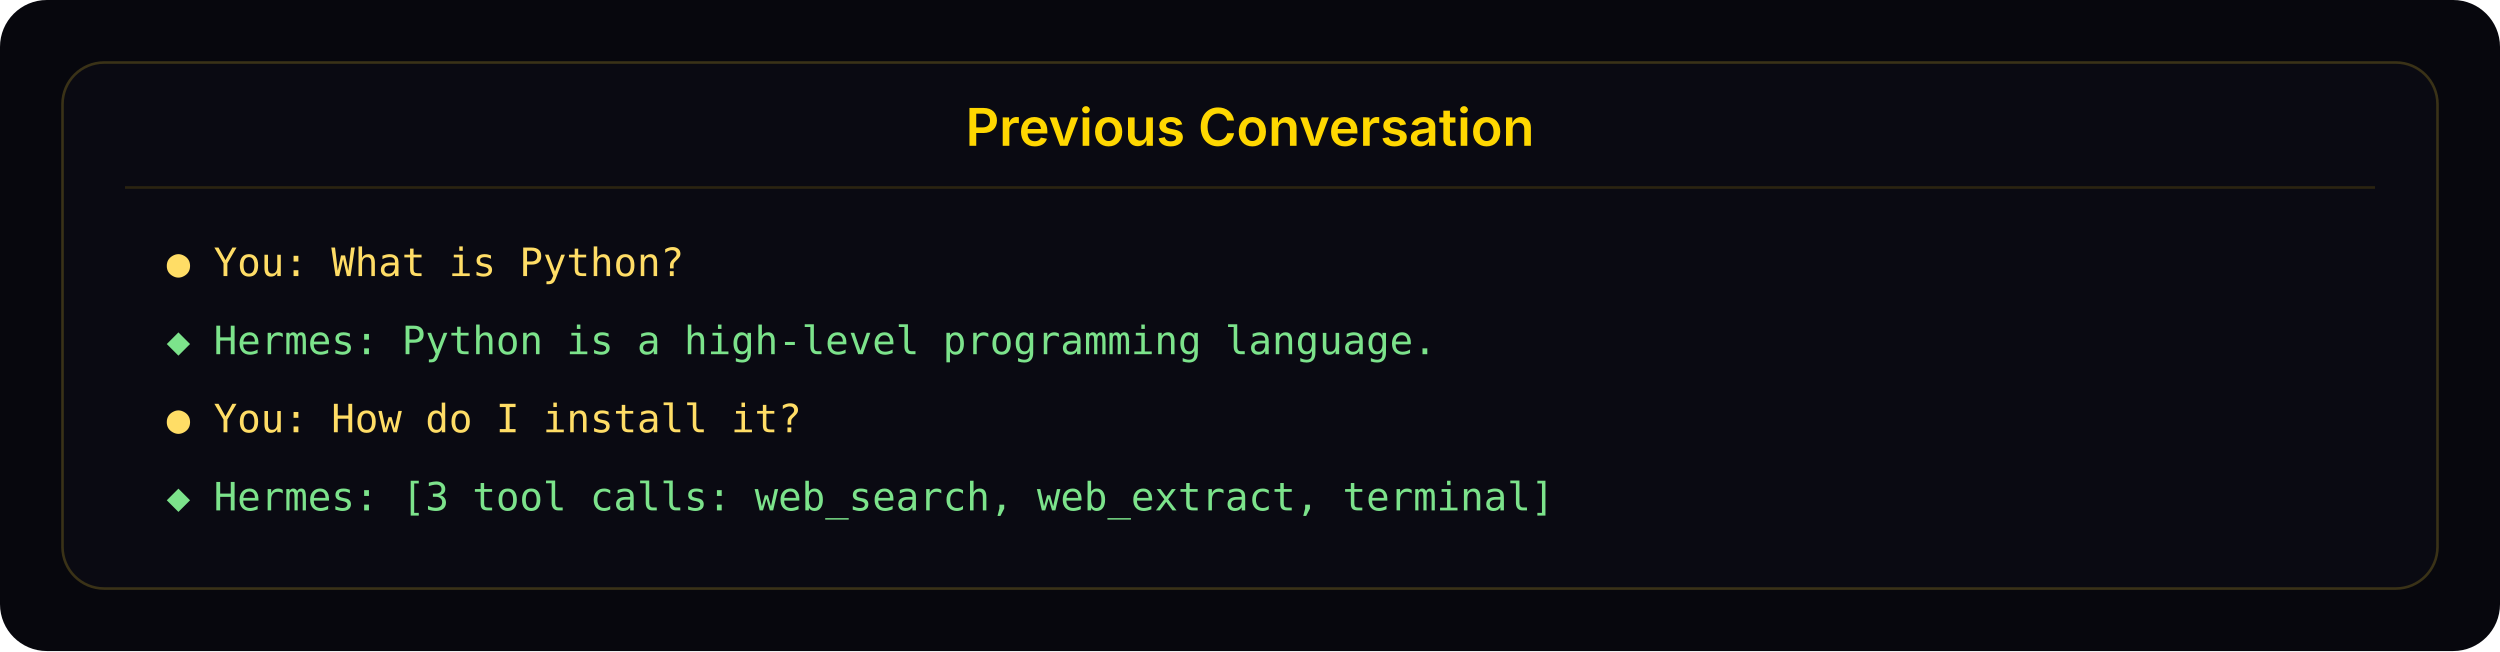
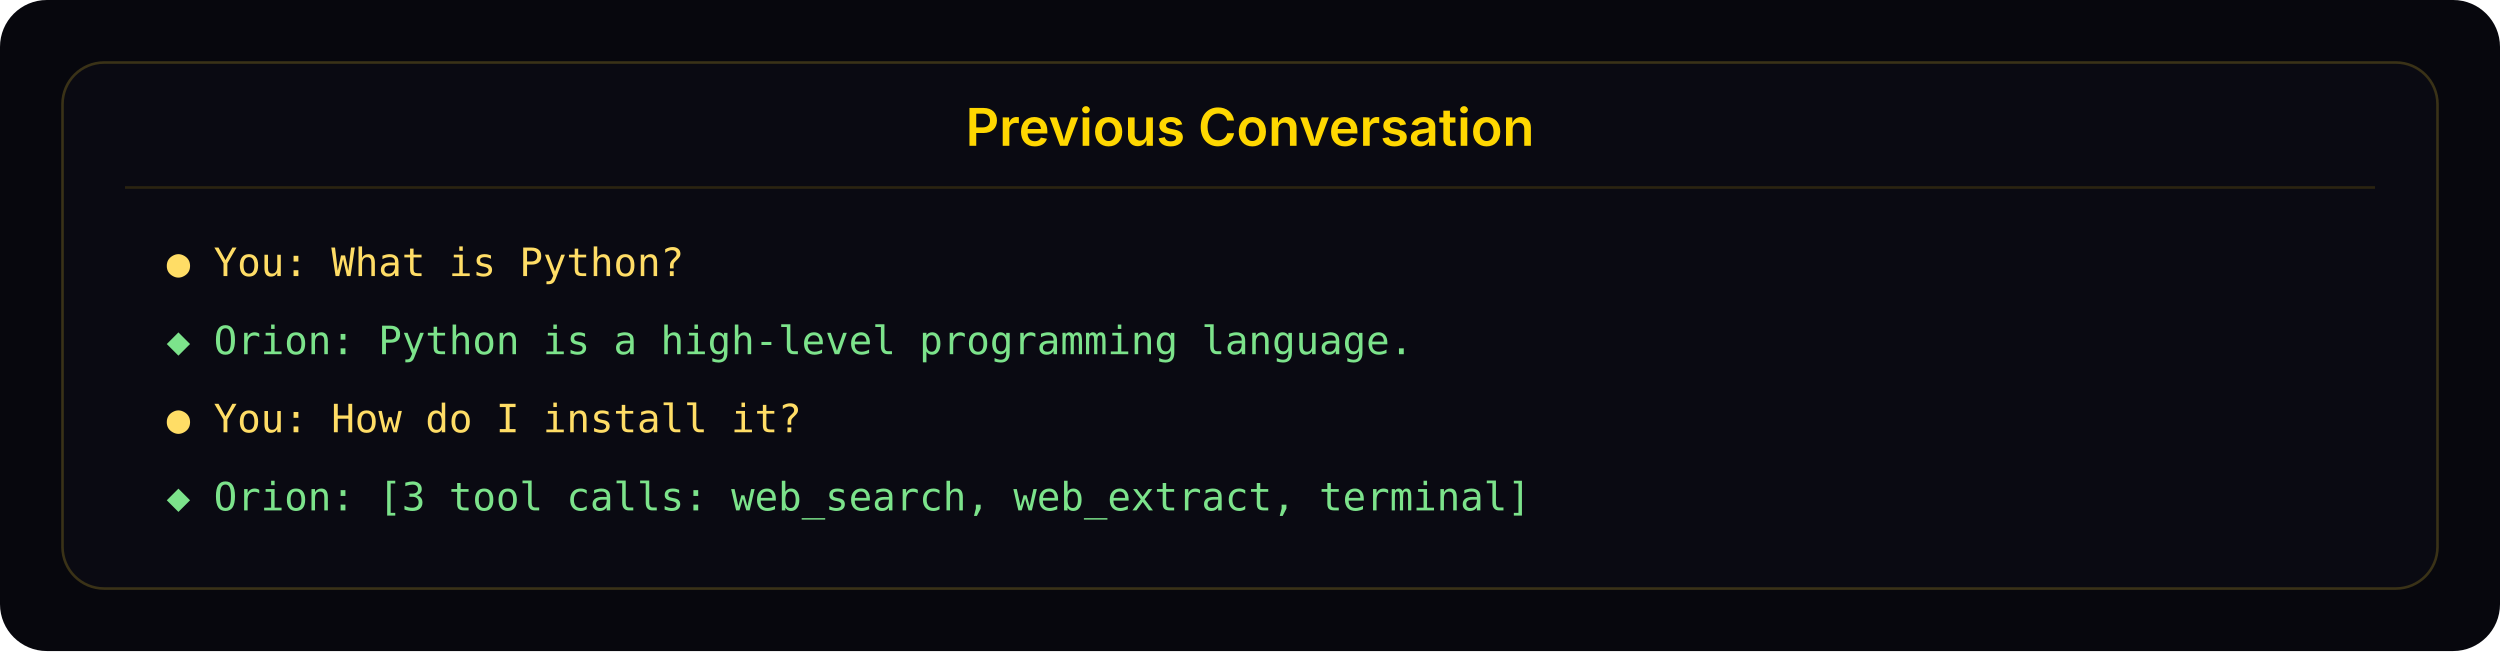
<svg xmlns="http://www.w3.org/2000/svg" width="960" height="250" viewBox="0 0 960 250" role="img" aria-labelledby="title desc">
  <rect width="960" height="250" rx="18" fill="#07070d" />
  <rect x="24" y="24" width="912" height="202" rx="16" fill="#0a0a12" stroke="#3a3217" />
  <text x="480" y="56" text-anchor="middle" fill="#ffd700" font-family="Inter, sans-serif" font-size="20" font-weight="600">Previous Conversation</text>
  <line x1="48" y1="72" x2="912" y2="72" stroke="#2b2410" />
  <text x="64" y="106" fill="#ffdd66" font-family="JetBrains Mono, monospace" font-size="15">● You: What is Python?</text>
-   <text x="64" y="136" fill="#7ce38b" font-family="JetBrains Mono, monospace" font-size="15">◆ Hermes: Python is a high-level programming language.</text>
+   <text x="64" y="136" fill="#7ce38b" font-family="JetBrains Mono, monospace" font-size="15">◆ Orion: Python is a high-level programming language.</text>
  <text x="64" y="166" fill="#ffdd66" font-family="JetBrains Mono, monospace" font-size="15">● You: How do I install it?</text>
-   <text x="64" y="196" fill="#7ce38b" font-family="JetBrains Mono, monospace" font-size="15">◆ Hermes: [3 tool calls: web_search, web_extract, terminal]</text>
+   <text x="64" y="196" fill="#7ce38b" font-family="JetBrains Mono, monospace" font-size="15">◆ Orion: [3 tool calls: web_search, web_extract, terminal]</text>
</svg>
